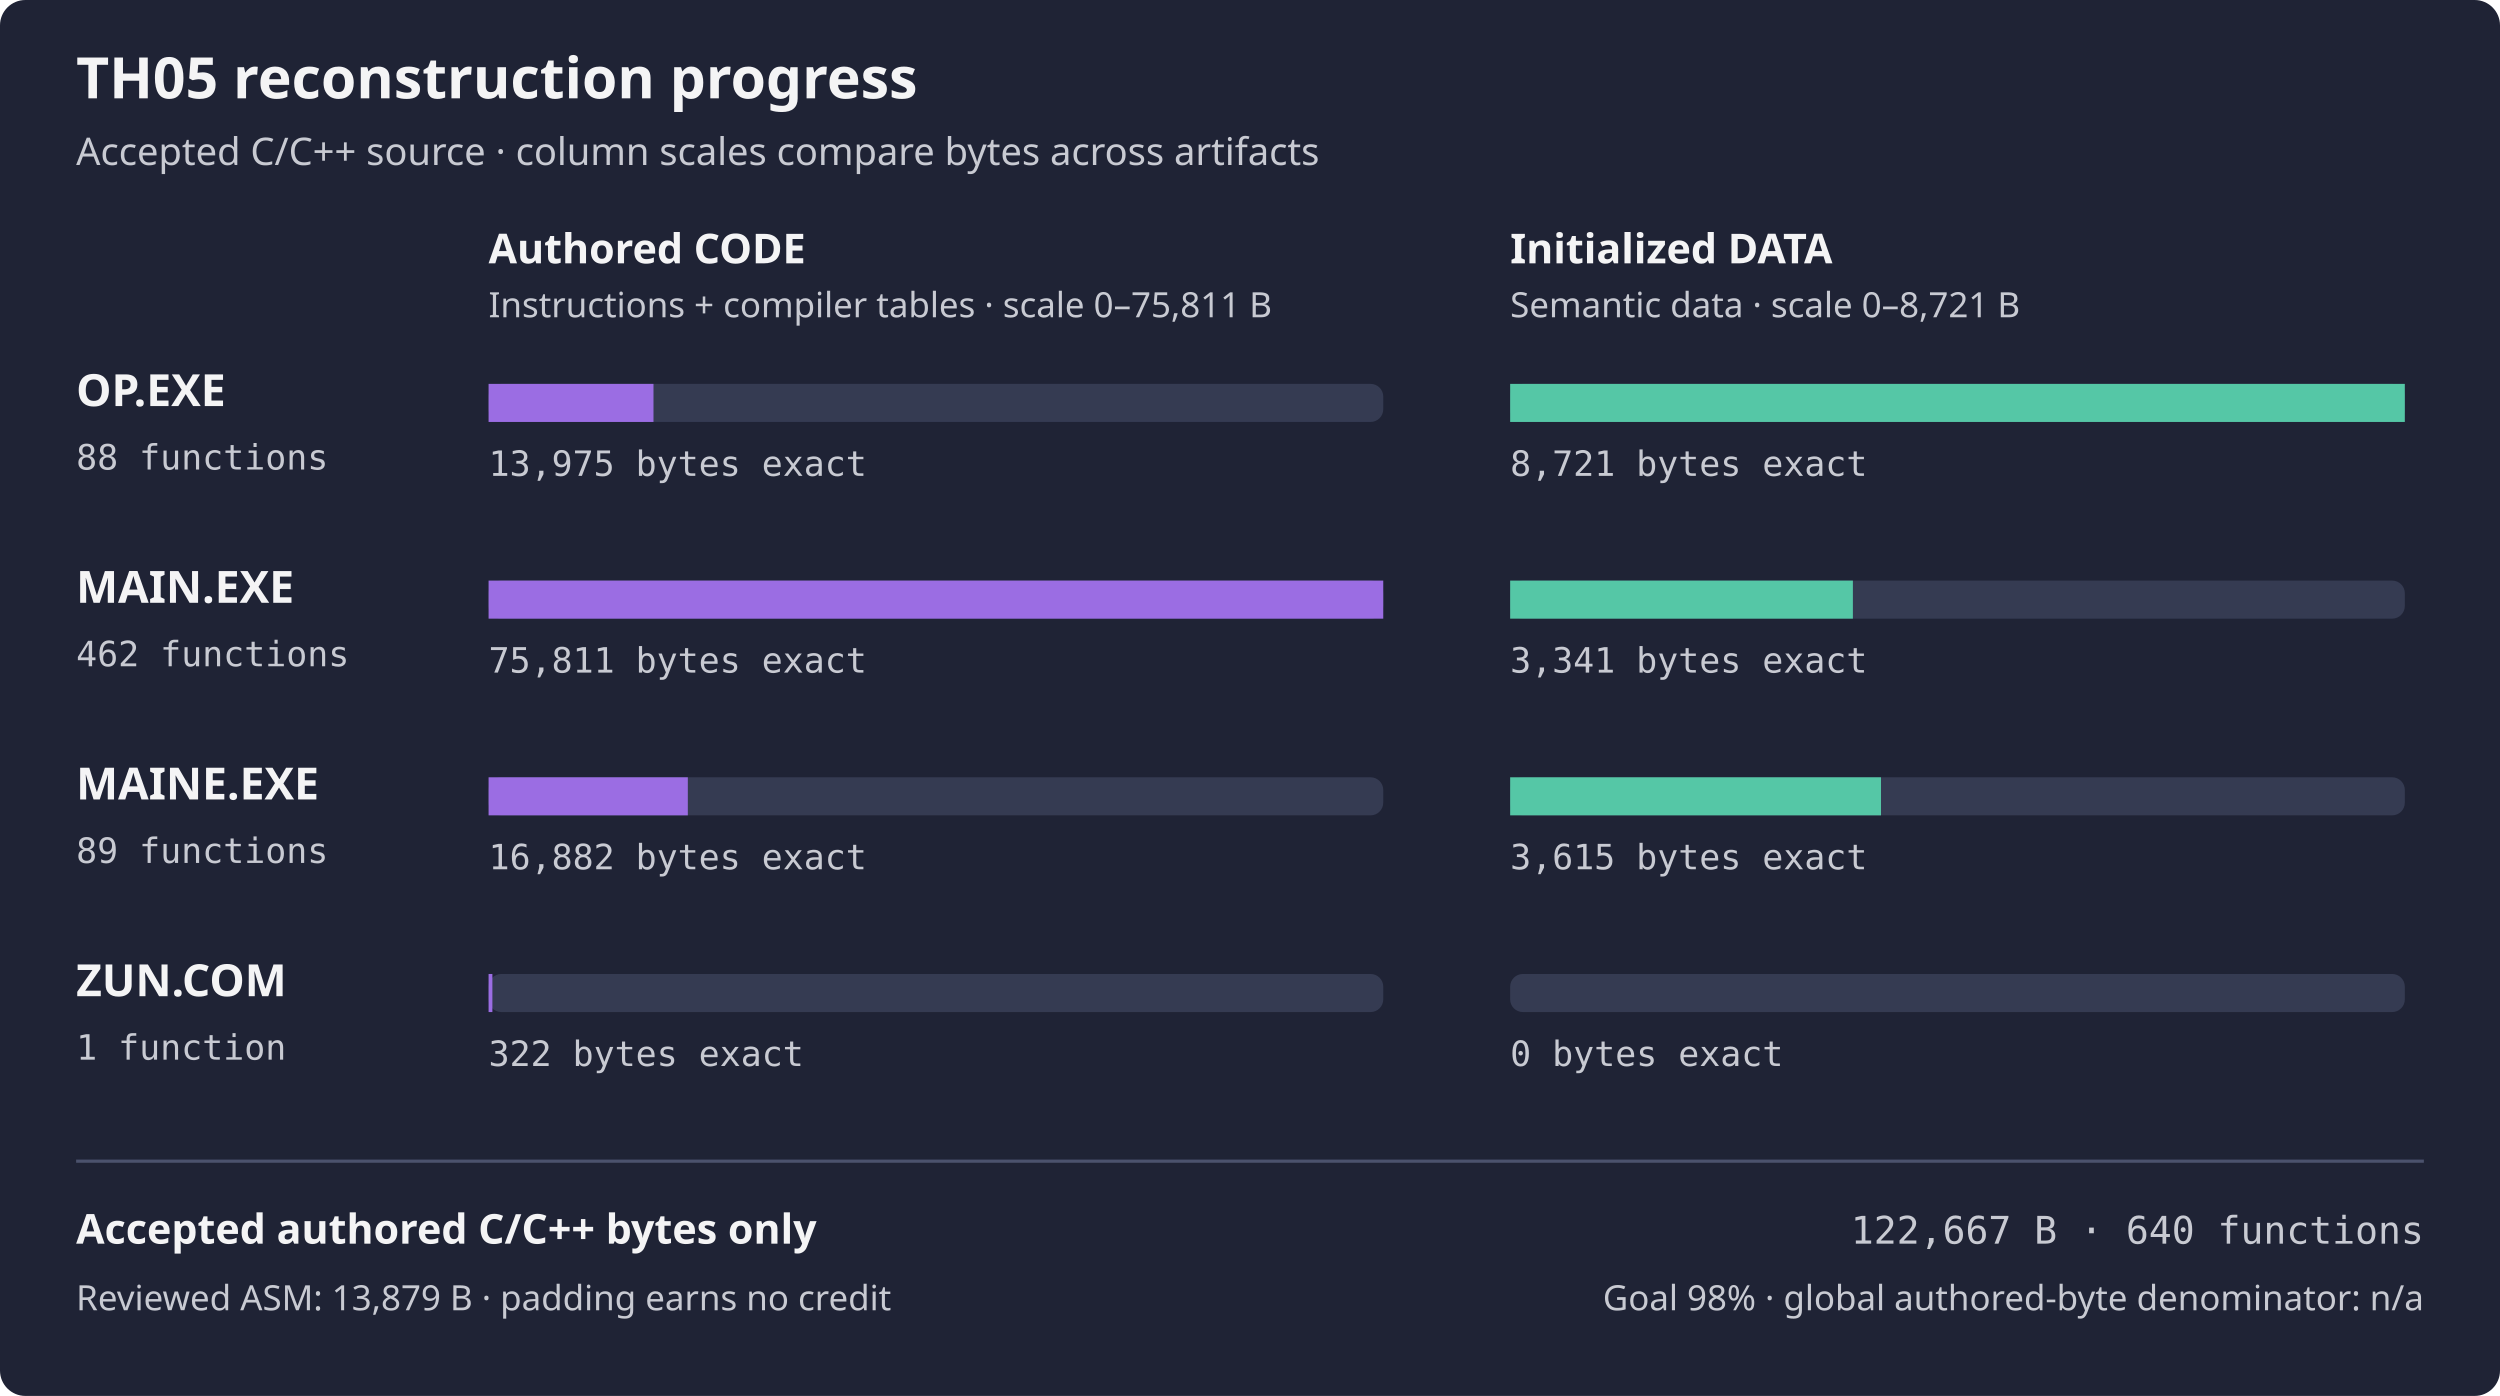
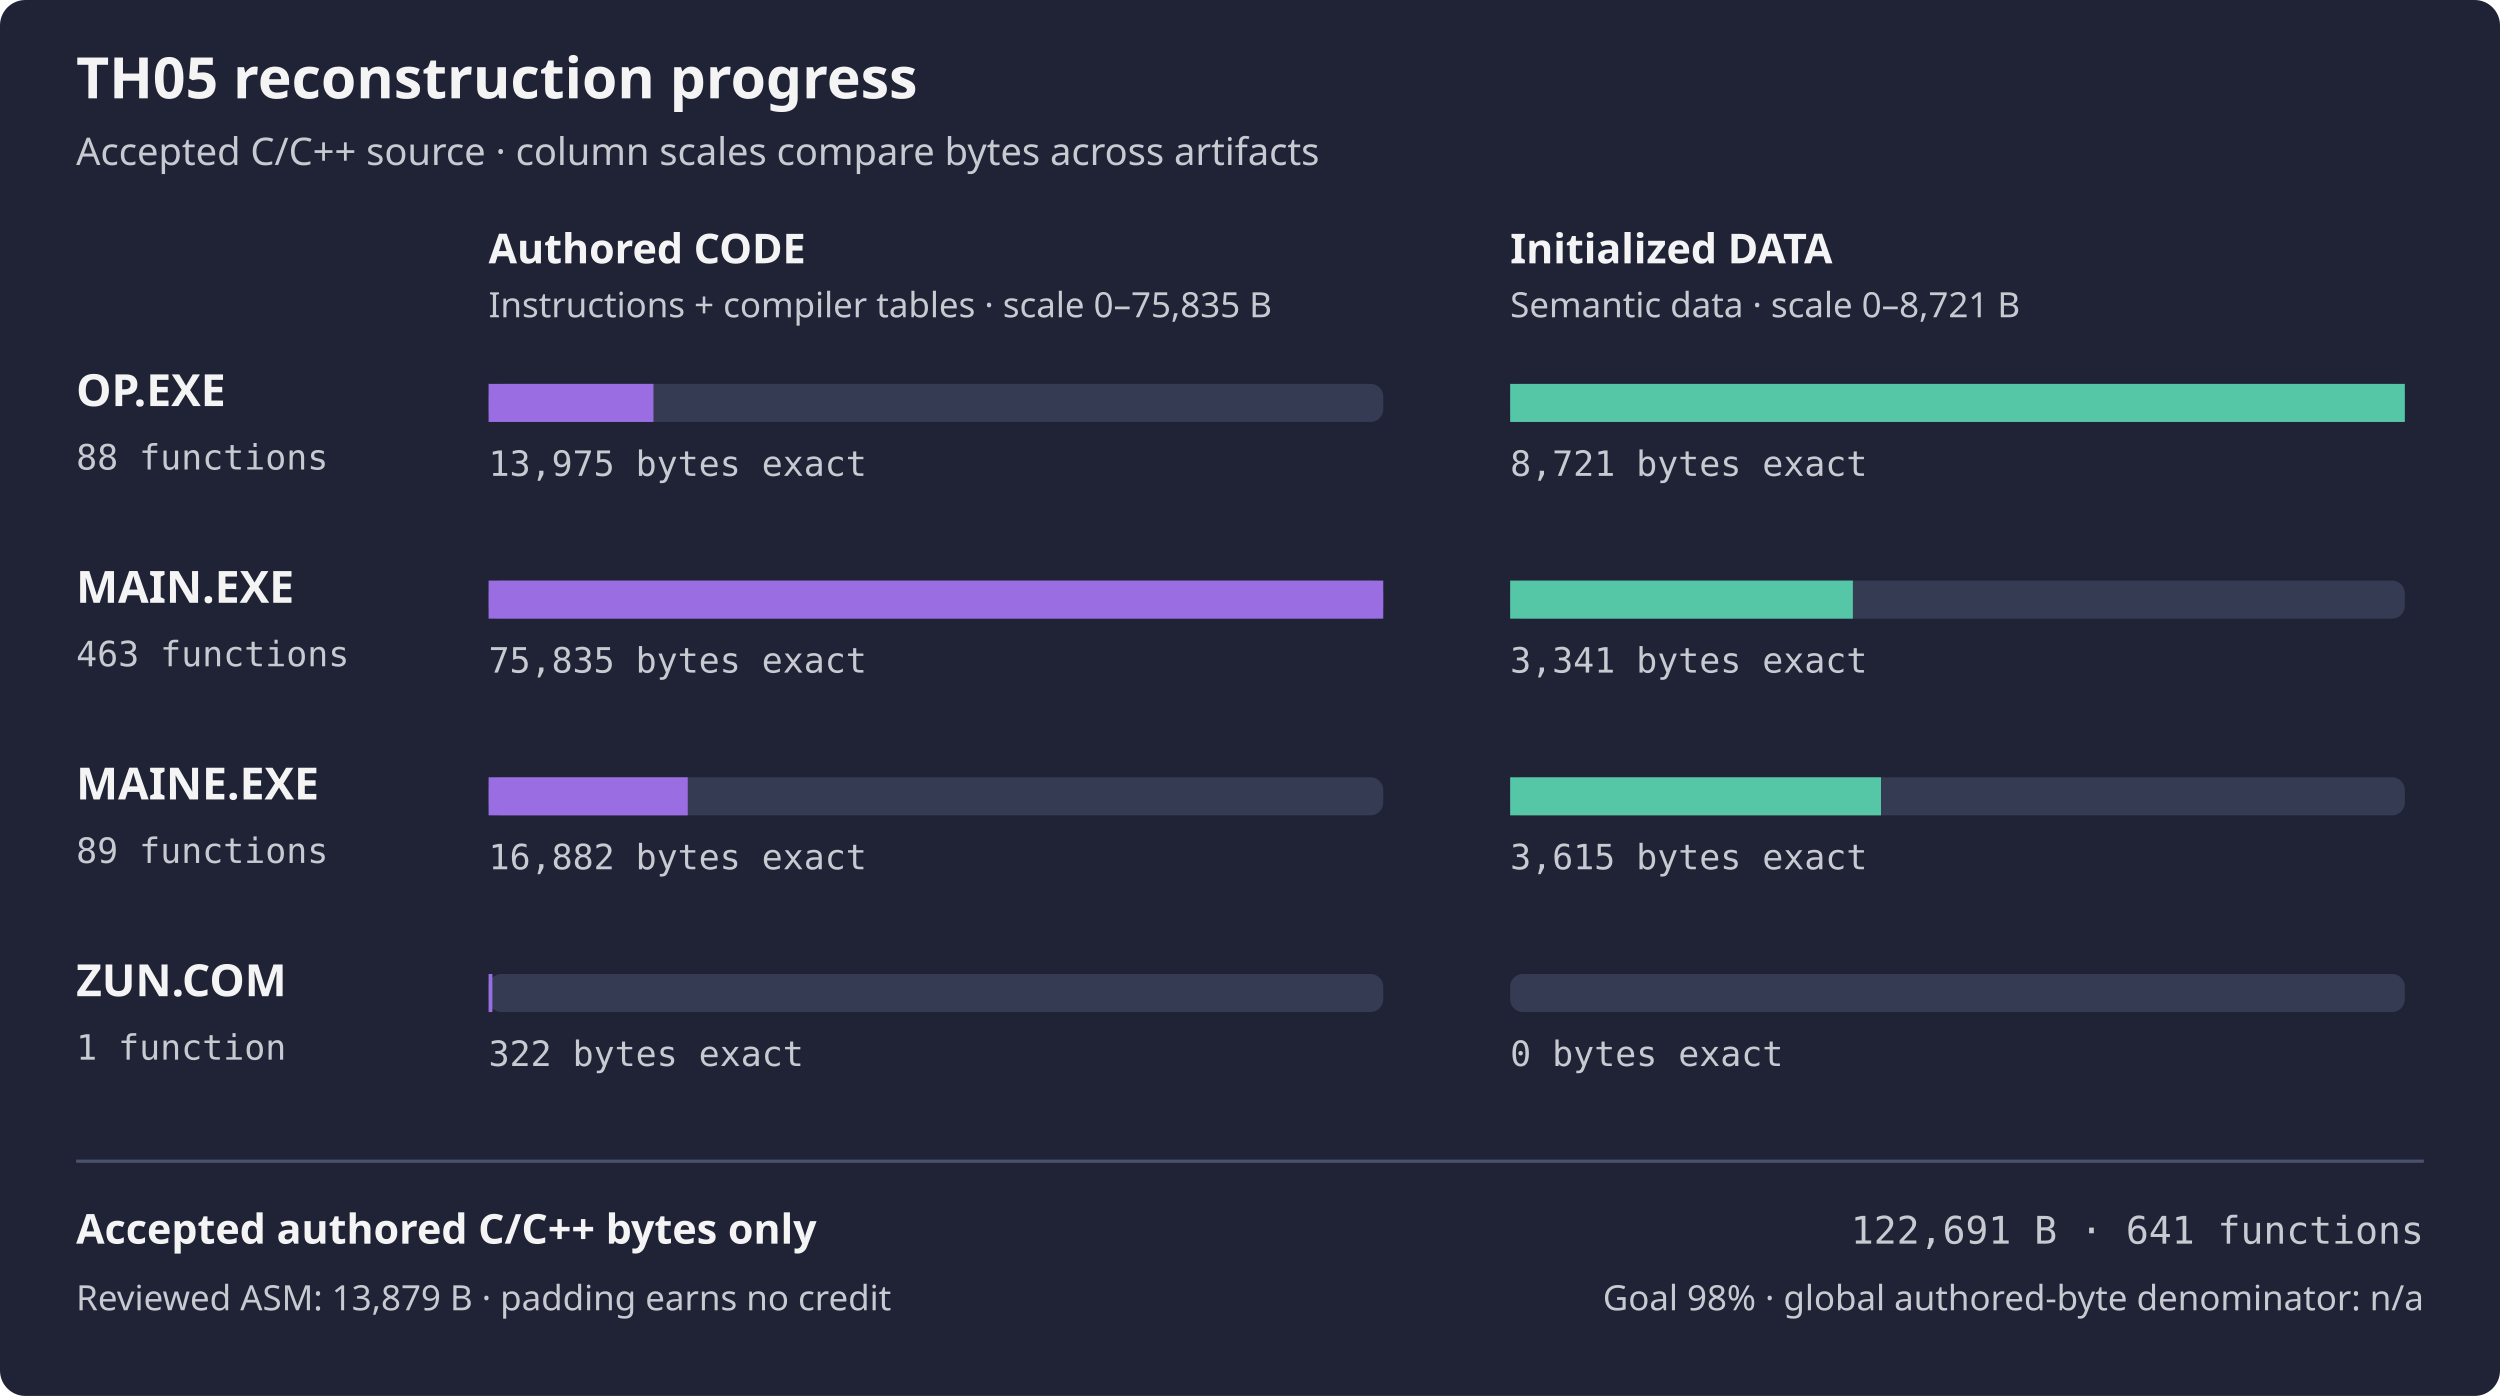
<svg xmlns="http://www.w3.org/2000/svg" width="788" height="440" viewBox="0 0 788 440" role="img" aria-labelledby="title desc">
  <rect width="788" height="440" rx="8" fill="#1f2335" />
  <text x="24" y="31" fill="#f4f4f5" font-family="sans-serif" font-size="18" font-weight="600">TH05 reconstruction progress</text>
  <text x="24" y="52" fill="#c8cad2" font-family="sans-serif" font-size="12">Accepted C/C++ source · column scales compare bytes across artifacts</text>
  <text x="154" y="83" fill="#f4f4f5" font-family="sans-serif" font-size="13" font-weight="600">Authored CODE</text>
  <text x="476" y="83" fill="#f4f4f5" font-family="sans-serif" font-size="13" font-weight="600">Initialized DATA</text>
-   <text x="154" y="100" fill="#c8cad2" font-family="sans-serif" font-size="11">Instructions + compiler tables · scale 0–75,811 B</text>
+   <text x="154" y="100" fill="#c8cad2" font-family="sans-serif" font-size="11">Instructions + compiler tables · scale 0–75,835 B</text>
  <text x="476" y="100" fill="#c8cad2" font-family="sans-serif" font-size="11">Semantic data · scale 0–8,721 B</text>
  <text x="24" y="128" fill="#f4f4f5" font-family="sans-serif" font-size="14" font-weight="600">OP.EXE</text>
  <text x="24" y="148" fill="#c8cad2" font-family="monospace" font-size="11">88 functions</text>
  <rect x="154" y="121" width="282" height="12" rx="4" fill="#353b52" />
-   <rect x="154" y="121" width="51.98" height="12" fill="#9b6de3" />
+   <rect x="154" y="121" width="51.97" height="12" fill="#9b6de3" />
  <rect x="476" y="121" width="282" height="12" rx="4" fill="#353b52" />
  <rect x="476" y="121" width="282.00" height="12" fill="#55c7a6" />
  <text x="154" y="150" fill="#c8cad2" font-family="monospace" font-size="11">13,975 bytes exact</text>
  <text x="476" y="150" fill="#c8cad2" font-family="monospace" font-size="11">8,721 bytes exact</text>
  <text x="24" y="190" fill="#f4f4f5" font-family="sans-serif" font-size="14" font-weight="600">MAIN.EXE</text>
-   <text x="24" y="210" fill="#c8cad2" font-family="monospace" font-size="11">462 functions</text>
+   <text x="24" y="210" fill="#c8cad2" font-family="monospace" font-size="11">463 functions</text>
  <rect x="154" y="183" width="282" height="12" rx="4" fill="#353b52" />
  <rect x="154" y="183" width="282.00" height="12" fill="#9b6de3" />
  <rect x="476" y="183" width="282" height="12" rx="4" fill="#353b52" />
  <rect x="476" y="183" width="108.03" height="12" fill="#55c7a6" />
-   <text x="154" y="212" fill="#c8cad2" font-family="monospace" font-size="11">75,811 bytes exact</text>
+   <text x="154" y="212" fill="#c8cad2" font-family="monospace" font-size="11">75,835 bytes exact</text>
  <text x="476" y="212" fill="#c8cad2" font-family="monospace" font-size="11">3,341 bytes exact</text>
  <text x="24" y="252" fill="#f4f4f5" font-family="sans-serif" font-size="14" font-weight="600">MAINE.EXE</text>
  <text x="24" y="272" fill="#c8cad2" font-family="monospace" font-size="11">89 functions</text>
  <rect x="154" y="245" width="282" height="12" rx="4" fill="#353b52" />
-   <rect x="154" y="245" width="62.80" height="12" fill="#9b6de3" />
+   <rect x="154" y="245" width="62.78" height="12" fill="#9b6de3" />
  <rect x="476" y="245" width="282" height="12" rx="4" fill="#353b52" />
  <rect x="476" y="245" width="116.89" height="12" fill="#55c7a6" />
  <text x="154" y="274" fill="#c8cad2" font-family="monospace" font-size="11">16,882 bytes exact</text>
  <text x="476" y="274" fill="#c8cad2" font-family="monospace" font-size="11">3,615 bytes exact</text>
  <text x="24" y="314" fill="#f4f4f5" font-family="sans-serif" font-size="14" font-weight="600">ZUN.COM</text>
  <text x="24" y="334" fill="#c8cad2" font-family="monospace" font-size="11">1 function</text>
  <rect x="154" y="307" width="282" height="12" rx="4" fill="#353b52" />
  <rect x="154" y="307" width="1.20" height="12" fill="#9b6de3" />
  <rect x="476" y="307" width="282" height="12" rx="4" fill="#353b52" />
  <rect x="476" y="307" width="0.00" height="12" fill="#55c7a6" />
  <text x="154" y="336" fill="#c8cad2" font-family="monospace" font-size="11">322 bytes exact</text>
  <text x="476" y="336" fill="#c8cad2" font-family="monospace" font-size="11">0 bytes exact</text>
  <path d="M24 366 H764" stroke="#4b526d" />
  <text x="24" y="392" fill="#f4f4f5" font-family="sans-serif" font-size="13" font-weight="600">Accepted authored C/C++ bytes only</text>
-   <text x="764" y="392" fill="#c8cad2" font-family="monospace" text-anchor="end" font-size="12">122,667 B · 640 functions</text>
+   <text x="764" y="392" fill="#c8cad2" font-family="monospace" text-anchor="end" font-size="12">122,691 B · 641 functions</text>
  <text x="24" y="413" fill="#c8cad2" font-family="sans-serif" font-size="11">Reviewed ASM: 13,879 B · padding earns no credit</text>
  <text x="764" y="413" fill="#c8cad2" font-family="sans-serif" text-anchor="end" font-size="11">Goal 98% · global authored-byte denominator: n/a</text>
</svg>
